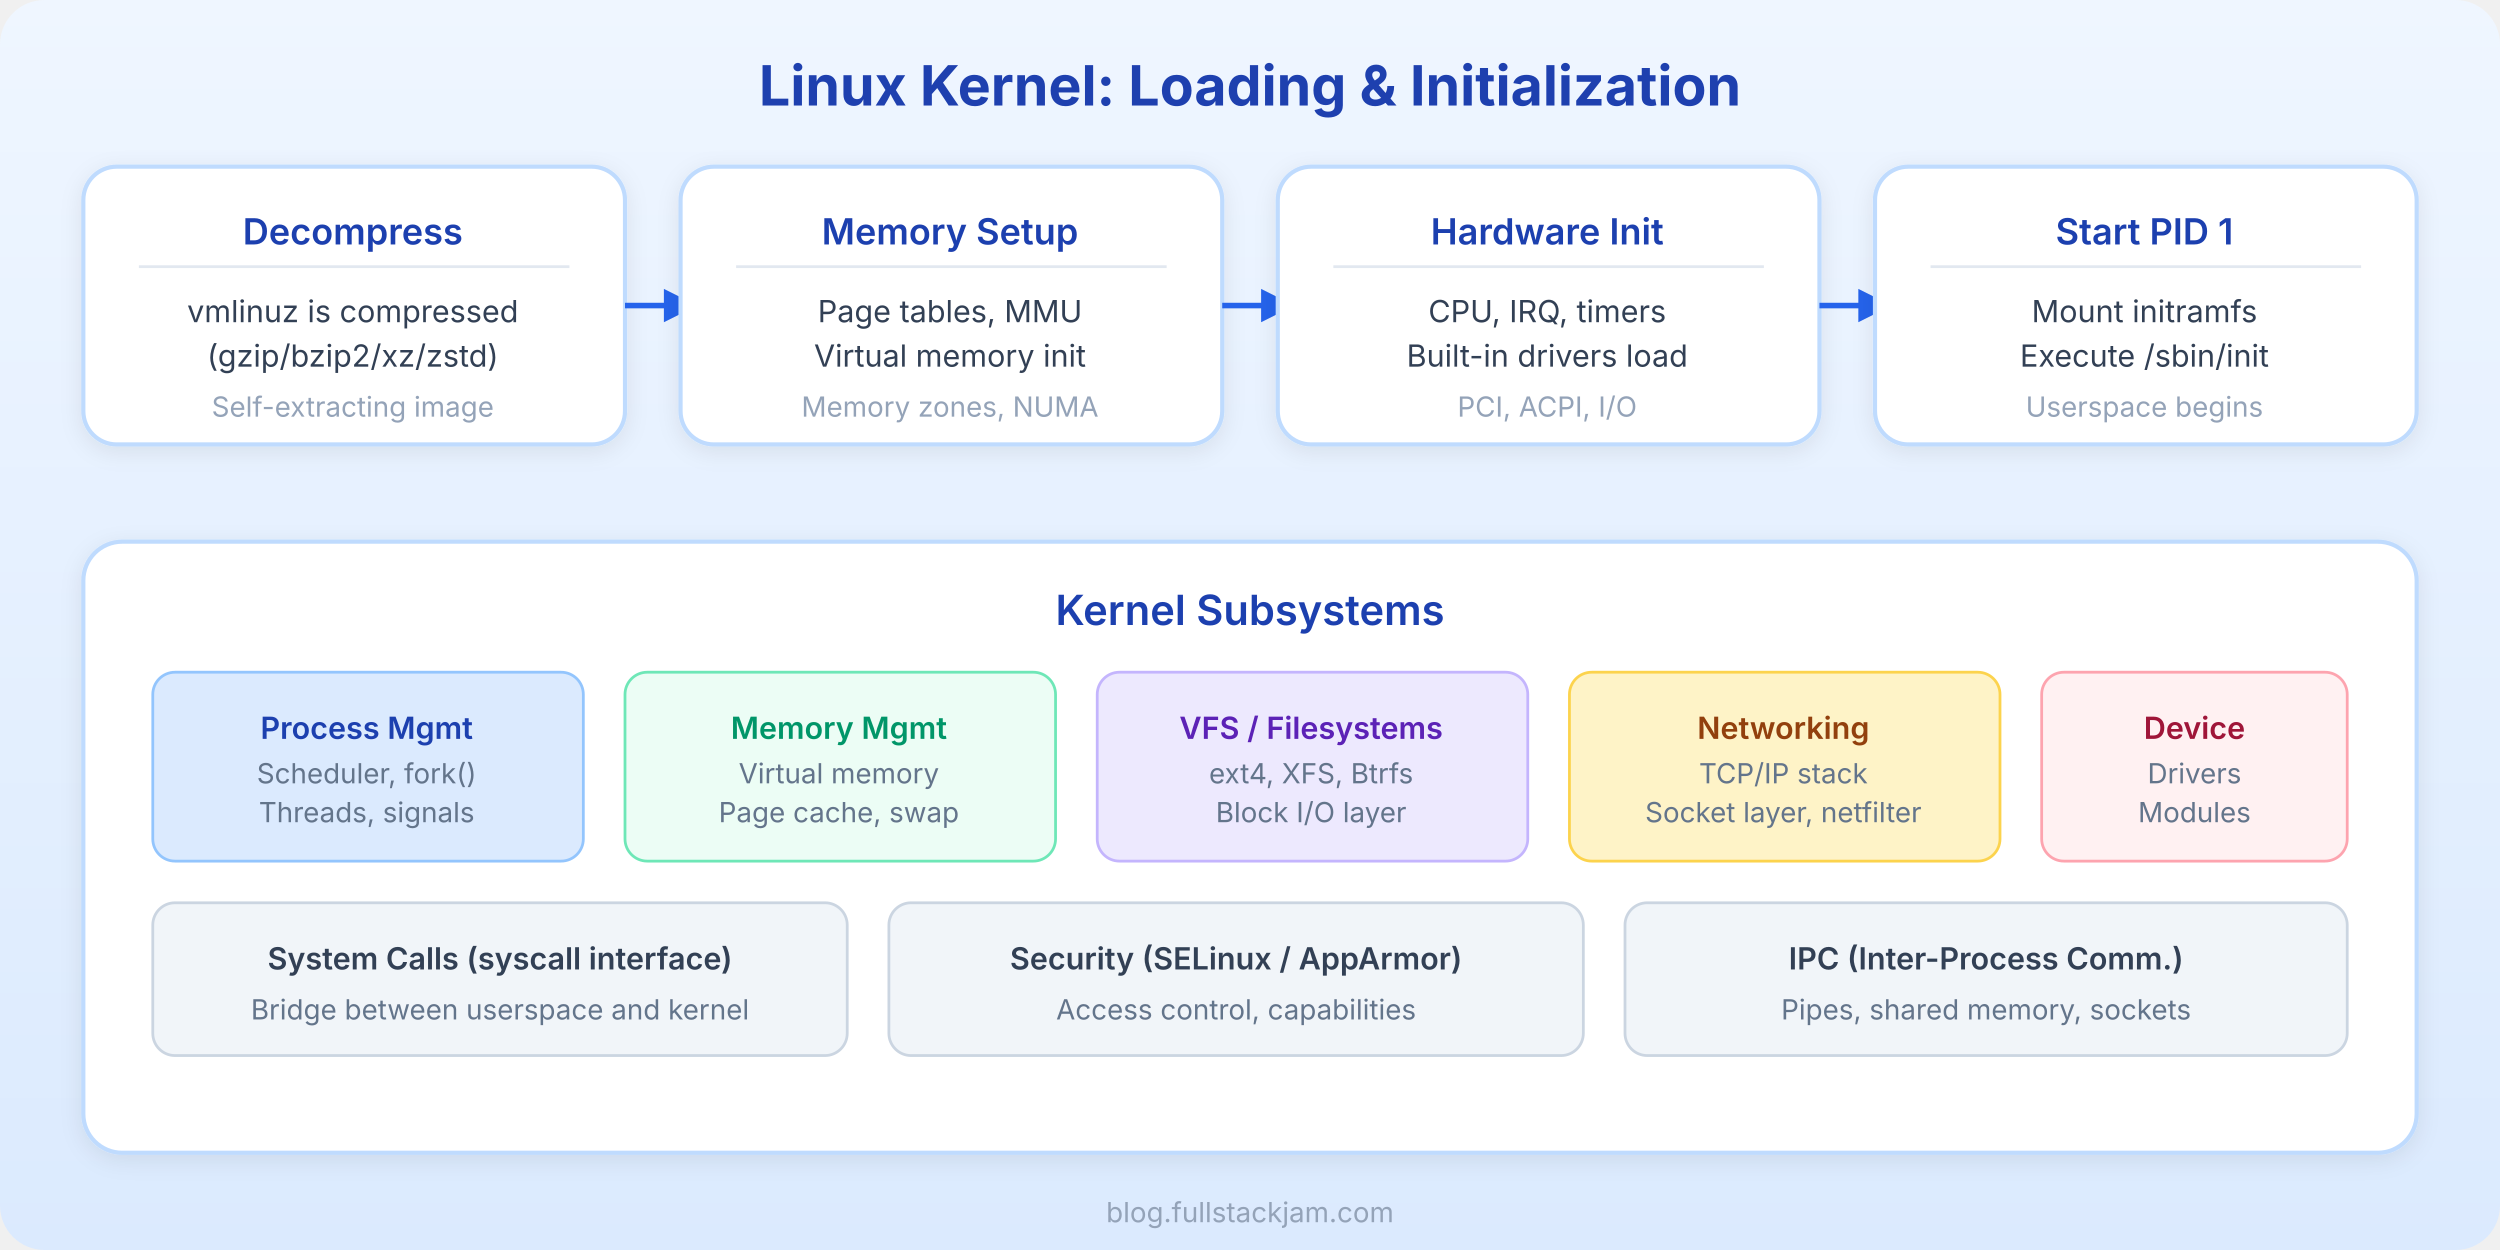
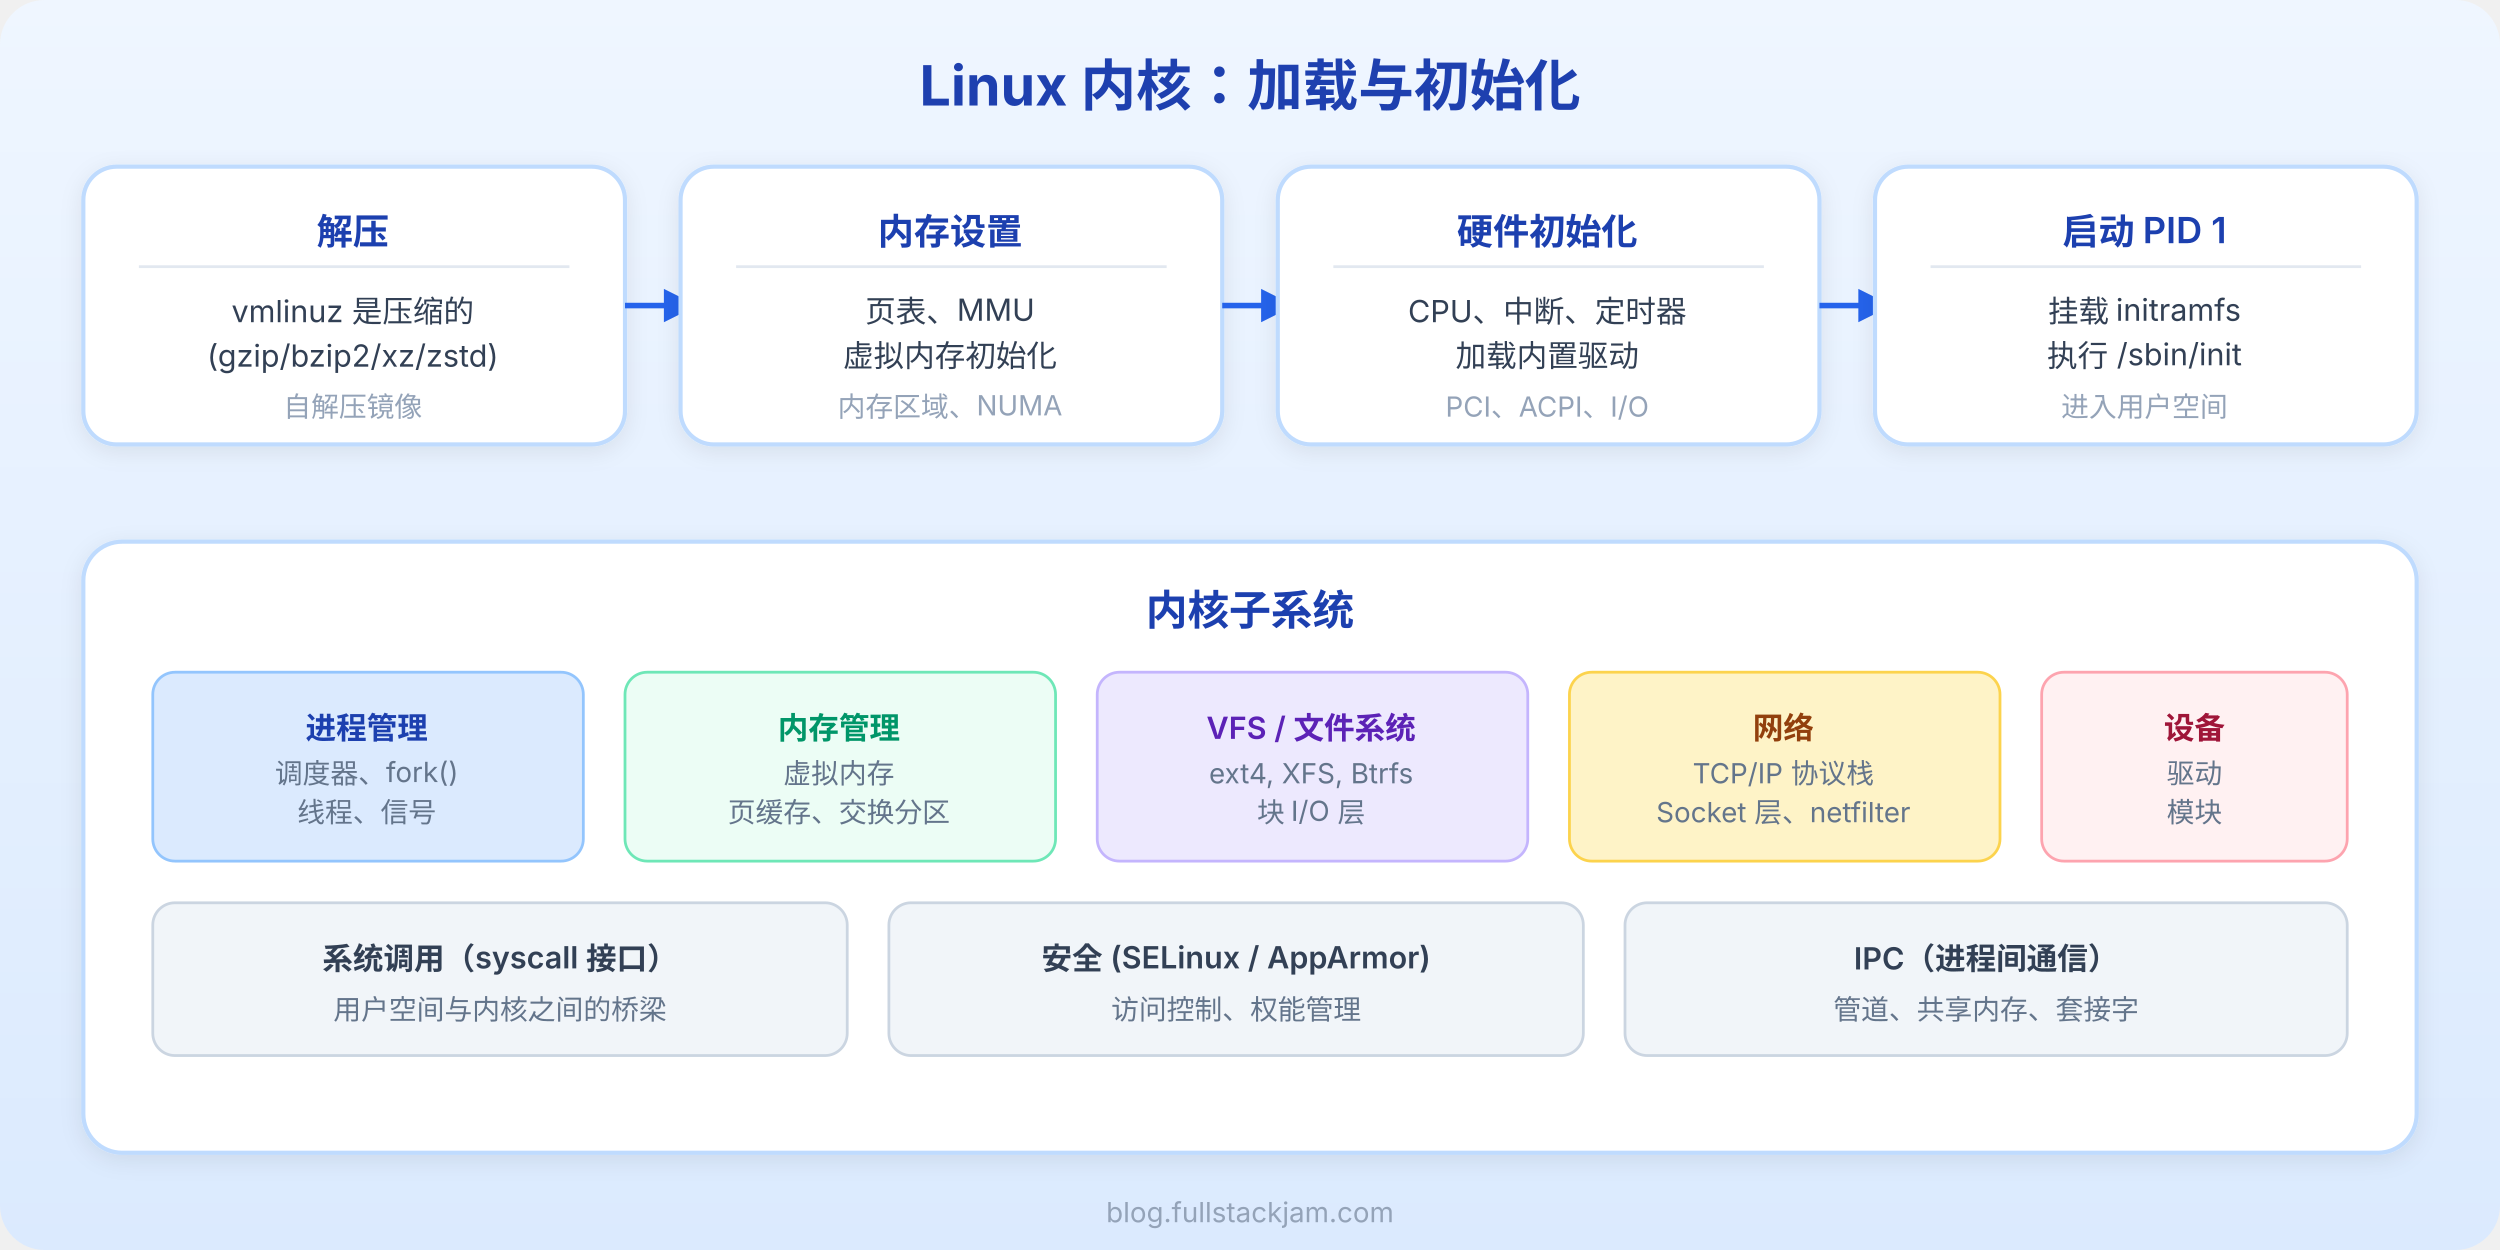
<svg xmlns="http://www.w3.org/2000/svg" viewBox="0 0 900 450" font-family="-apple-system, 'Noto Sans SC', sans-serif">
  <defs>
    <linearGradient id="bg6" x1="0" y1="0" x2="0" y2="1">
      <stop offset="0%" stop-color="#EFF6FF" />
      <stop offset="100%" stop-color="#DBEAFE" />
    </linearGradient>
    <filter id="shadow6">
      <feDropShadow dx="0" dy="2" stdDeviation="4" flood-opacity="0.08" />
    </filter>
    <marker id="arr6" viewBox="0 0 10 10" refX="5" refY="5" markerWidth="6" markerHeight="6" orient="auto-start-auto">
      <path d="M 0 0 L 10 5 L 0 10 z" fill="#2563EB" />
    </marker>
  </defs>
  <rect width="900" height="450" rx="16" fill="url(#bg6)" />
-   <text x="450" y="38" text-anchor="middle" font-size="20" font-weight="bold" fill="#1E40AF">Linux Kernel: Loading &amp; Initialization</text>
+   <text x="450" y="38" text-anchor="middle" font-size="20" font-weight="bold" fill="#1E40AF">Linux 内核：加载与初始化</text>
  <g filter="url(#shadow6)">
    <rect x="30" y="60" width="195" height="100" rx="12" fill="#fff" stroke="#BFDBFE" stroke-width="1.5" />
-     <text x="127" y="88" text-anchor="middle" font-size="13" font-weight="600" fill="#1E40AF">Decompress</text>
+     <text x="127" y="88" text-anchor="middle" font-size="13" font-weight="600" fill="#1E40AF">解压</text>
    <line x1="50" y1="96" x2="205" y2="96" stroke="#E2E8F0" stroke-width="1" />
-     <text x="127" y="116" text-anchor="middle" font-size="11" fill="#334155">vmlinuz is compressed</text>
+     <text x="127" y="116" text-anchor="middle" font-size="11" fill="#334155">vmlinuz 是压缩的</text>
    <text x="127" y="132" text-anchor="middle" font-size="11" fill="#334155">(gzip/bzip2/xz/zstd)</text>
-     <text x="127" y="150" text-anchor="middle" font-size="10" fill="#94A3B8">Self-extracting image</text>
+     <text x="127" y="150" text-anchor="middle" font-size="10" fill="#94A3B8">自解压镜像</text>
  </g>
  <line x1="225" y1="110" x2="245" y2="110" stroke="#2563EB" stroke-width="2" marker-end="url(#arr6)" />
  <g filter="url(#shadow6)">
    <rect x="245" y="60" width="195" height="100" rx="12" fill="#fff" stroke="#BFDBFE" stroke-width="1.5" />
-     <text x="342" y="88" text-anchor="middle" font-size="13" font-weight="600" fill="#1E40AF">Memory Setup</text>
+     <text x="342" y="88" text-anchor="middle" font-size="13" font-weight="600" fill="#1E40AF">内存设置</text>
    <line x1="265" y1="96" x2="420" y2="96" stroke="#E2E8F0" stroke-width="1" />
-     <text x="342" y="116" text-anchor="middle" font-size="11" fill="#334155">Page tables, MMU</text>
-     <text x="342" y="132" text-anchor="middle" font-size="11" fill="#334155">Virtual memory init</text>
-     <text x="342" y="150" text-anchor="middle" font-size="10" fill="#94A3B8">Memory zones, NUMA</text>
+     <text x="342" y="116" text-anchor="middle" font-size="11" fill="#334155">页表、MMU</text>
+     <text x="342" y="132" text-anchor="middle" font-size="11" fill="#334155">虚拟内存初始化</text>
+     <text x="342" y="150" text-anchor="middle" font-size="10" fill="#94A3B8">内存区域、NUMA</text>
  </g>
  <line x1="440" y1="110" x2="460" y2="110" stroke="#2563EB" stroke-width="2" marker-end="url(#arr6)" />
  <g filter="url(#shadow6)">
    <rect x="460" y="60" width="195" height="100" rx="12" fill="#fff" stroke="#BFDBFE" stroke-width="1.5" />
-     <text x="557" y="88" text-anchor="middle" font-size="13" font-weight="600" fill="#1E40AF">Hardware Init</text>
+     <text x="557" y="88" text-anchor="middle" font-size="13" font-weight="600" fill="#1E40AF">硬件初始化</text>
    <line x1="480" y1="96" x2="635" y2="96" stroke="#E2E8F0" stroke-width="1" />
-     <text x="557" y="116" text-anchor="middle" font-size="11" fill="#334155">CPU, IRQ, timers</text>
-     <text x="557" y="132" text-anchor="middle" font-size="11" fill="#334155">Built-in drivers load</text>
-     <text x="557" y="150" text-anchor="middle" font-size="10" fill="#94A3B8">PCI, ACPI, I/O</text>
+     <text x="557" y="116" text-anchor="middle" font-size="11" fill="#334155">CPU、中断、定时器</text>
+     <text x="557" y="132" text-anchor="middle" font-size="11" fill="#334155">加载内置驱动</text>
+     <text x="557" y="150" text-anchor="middle" font-size="10" fill="#94A3B8">PCI、ACPI、I/O</text>
  </g>
  <line x1="655" y1="110" x2="675" y2="110" stroke="#2563EB" stroke-width="2" marker-end="url(#arr6)" />
  <g filter="url(#shadow6)">
    <rect x="675" y="60" width="195" height="100" rx="12" fill="#fff" stroke="#BFDBFE" stroke-width="1.5" />
-     <text x="772" y="88" text-anchor="middle" font-size="13" font-weight="600" fill="#1E40AF">Start PID 1</text>
+     <text x="772" y="88" text-anchor="middle" font-size="13" font-weight="600" fill="#1E40AF">启动 PID 1</text>
    <line x1="695" y1="96" x2="850" y2="96" stroke="#E2E8F0" stroke-width="1" />
-     <text x="772" y="116" text-anchor="middle" font-size="11" fill="#334155">Mount initramfs</text>
-     <text x="772" y="132" text-anchor="middle" font-size="11" fill="#334155">Execute /sbin/init</text>
-     <text x="772" y="150" text-anchor="middle" font-size="10" fill="#94A3B8">Userspace begins</text>
+     <text x="772" y="116" text-anchor="middle" font-size="11" fill="#334155">挂载 initramfs</text>
+     <text x="772" y="132" text-anchor="middle" font-size="11" fill="#334155">执行 /sbin/init</text>
+     <text x="772" y="150" text-anchor="middle" font-size="10" fill="#94A3B8">进入用户空间</text>
  </g>
  <g filter="url(#shadow6)">
    <rect x="30" y="195" width="840" height="220" rx="14" fill="#fff" stroke="#BFDBFE" stroke-width="1.5" />
-     <text x="450" y="225" text-anchor="middle" font-size="15" font-weight="600" fill="#1E40AF">Kernel Subsystems</text>
+     <text x="450" y="225" text-anchor="middle" font-size="15" font-weight="600" fill="#1E40AF">内核子系统</text>
    <rect x="55" y="242" width="155" height="68" rx="8" fill="#DBEAFE" stroke="#93C5FD" stroke-width="1" />
-     <text x="132" y="266" text-anchor="middle" font-size="11" font-weight="600" fill="#1E40AF">Process Mgmt</text>
-     <text x="132" y="282" text-anchor="middle" font-size="10" fill="#64748B">Scheduler, fork()</text>
-     <text x="132" y="296" text-anchor="middle" font-size="10" fill="#64748B">Threads, signals</text>
+     <text x="132" y="266" text-anchor="middle" font-size="11" font-weight="600" fill="#1E40AF">进程管理</text>
+     <text x="132" y="282" text-anchor="middle" font-size="10" fill="#64748B">调度器、fork()</text>
+     <text x="132" y="296" text-anchor="middle" font-size="10" fill="#64748B">线程、信号</text>
    <rect x="225" y="242" width="155" height="68" rx="8" fill="#ECFDF5" stroke="#6EE7B7" stroke-width="1" />
-     <text x="302" y="266" text-anchor="middle" font-size="11" font-weight="600" fill="#059669">Memory Mgmt</text>
-     <text x="302" y="282" text-anchor="middle" font-size="10" fill="#64748B">Virtual memory</text>
-     <text x="302" y="296" text-anchor="middle" font-size="10" fill="#64748B">Page cache, swap</text>
+     <text x="302" y="266" text-anchor="middle" font-size="11" font-weight="600" fill="#059669">内存管理</text>
+     <text x="302" y="282" text-anchor="middle" font-size="10" fill="#64748B">虚拟内存</text>
+     <text x="302" y="296" text-anchor="middle" font-size="10" fill="#64748B">页缓存、交换分区</text>
    <rect x="395" y="242" width="155" height="68" rx="8" fill="#EDE9FE" stroke="#C4B5FD" stroke-width="1" />
-     <text x="472" y="266" text-anchor="middle" font-size="11" font-weight="600" fill="#5B21B6">VFS / Filesystems</text>
+     <text x="472" y="266" text-anchor="middle" font-size="11" font-weight="600" fill="#5B21B6">VFS / 文件系统</text>
    <text x="472" y="282" text-anchor="middle" font-size="10" fill="#64748B">ext4, XFS, Btrfs</text>
-     <text x="472" y="296" text-anchor="middle" font-size="10" fill="#64748B">Block I/O layer</text>
+     <text x="472" y="296" text-anchor="middle" font-size="10" fill="#64748B">块 I/O 层</text>
    <rect x="565" y="242" width="155" height="68" rx="8" fill="#FEF3C7" stroke="#FCD34D" stroke-width="1" />
-     <text x="642" y="266" text-anchor="middle" font-size="11" font-weight="600" fill="#92400E">Networking</text>
-     <text x="642" y="282" text-anchor="middle" font-size="10" fill="#64748B">TCP/IP stack</text>
-     <text x="642" y="296" text-anchor="middle" font-size="10" fill="#64748B">Socket layer, netfilter</text>
+     <text x="642" y="266" text-anchor="middle" font-size="11" font-weight="600" fill="#92400E">网络</text>
+     <text x="642" y="282" text-anchor="middle" font-size="10" fill="#64748B">TCP/IP 协议栈</text>
+     <text x="642" y="296" text-anchor="middle" font-size="10" fill="#64748B">Socket 层、netfilter</text>
    <rect x="735" y="242" width="110" height="68" rx="8" fill="#FFF1F2" stroke="#FDA4AF" stroke-width="1" />
-     <text x="790" y="266" text-anchor="middle" font-size="11" font-weight="600" fill="#9F1239">Device</text>
-     <text x="790" y="282" text-anchor="middle" font-size="10" fill="#64748B">Drivers</text>
-     <text x="790" y="296" text-anchor="middle" font-size="10" fill="#64748B">Modules</text>
+     <text x="790" y="266" text-anchor="middle" font-size="11" font-weight="600" fill="#9F1239">设备</text>
+     <text x="790" y="282" text-anchor="middle" font-size="10" fill="#64748B">驱动</text>
+     <text x="790" y="296" text-anchor="middle" font-size="10" fill="#64748B">模块</text>
    <rect x="55" y="325" width="250" height="55" rx="8" fill="#F1F5F9" stroke="#CBD5E1" stroke-width="1" />
-     <text x="180" y="349" text-anchor="middle" font-size="11" font-weight="600" fill="#334155">System Calls (syscall interface)</text>
-     <text x="180" y="367" text-anchor="middle" font-size="10" fill="#64748B">Bridge between userspace and kernel</text>
+     <text x="180" y="349" text-anchor="middle" font-size="11" font-weight="600" fill="#334155">系统调用（syscall 接口）</text>
+     <text x="180" y="367" text-anchor="middle" font-size="10" fill="#64748B">用户空间与内核之间的桥梁</text>
    <rect x="320" y="325" width="250" height="55" rx="8" fill="#F1F5F9" stroke="#CBD5E1" stroke-width="1" />
-     <text x="445" y="349" text-anchor="middle" font-size="11" font-weight="600" fill="#334155">Security (SELinux / AppArmor)</text>
-     <text x="445" y="367" text-anchor="middle" font-size="10" fill="#64748B">Access control, capabilities</text>
+     <text x="445" y="349" text-anchor="middle" font-size="11" font-weight="600" fill="#334155">安全 (SELinux / AppArmor)</text>
+     <text x="445" y="367" text-anchor="middle" font-size="10" fill="#64748B">访问控制、权能管理</text>
    <rect x="585" y="325" width="260" height="55" rx="8" fill="#F1F5F9" stroke="#CBD5E1" stroke-width="1" />
-     <text x="715" y="349" text-anchor="middle" font-size="11" font-weight="600" fill="#334155">IPC (Inter-Process Comm.)</text>
-     <text x="715" y="367" text-anchor="middle" font-size="10" fill="#64748B">Pipes, shared memory, sockets</text>
+     <text x="715" y="349" text-anchor="middle" font-size="11" font-weight="600" fill="#334155">IPC（进程间通信）</text>
+     <text x="715" y="367" text-anchor="middle" font-size="10" fill="#64748B">管道、共享内存、套接字</text>
  </g>
  <text x="450" y="440" text-anchor="middle" font-size="10" fill="#94A3B8">blog.fullstackjam.com</text>
</svg>
